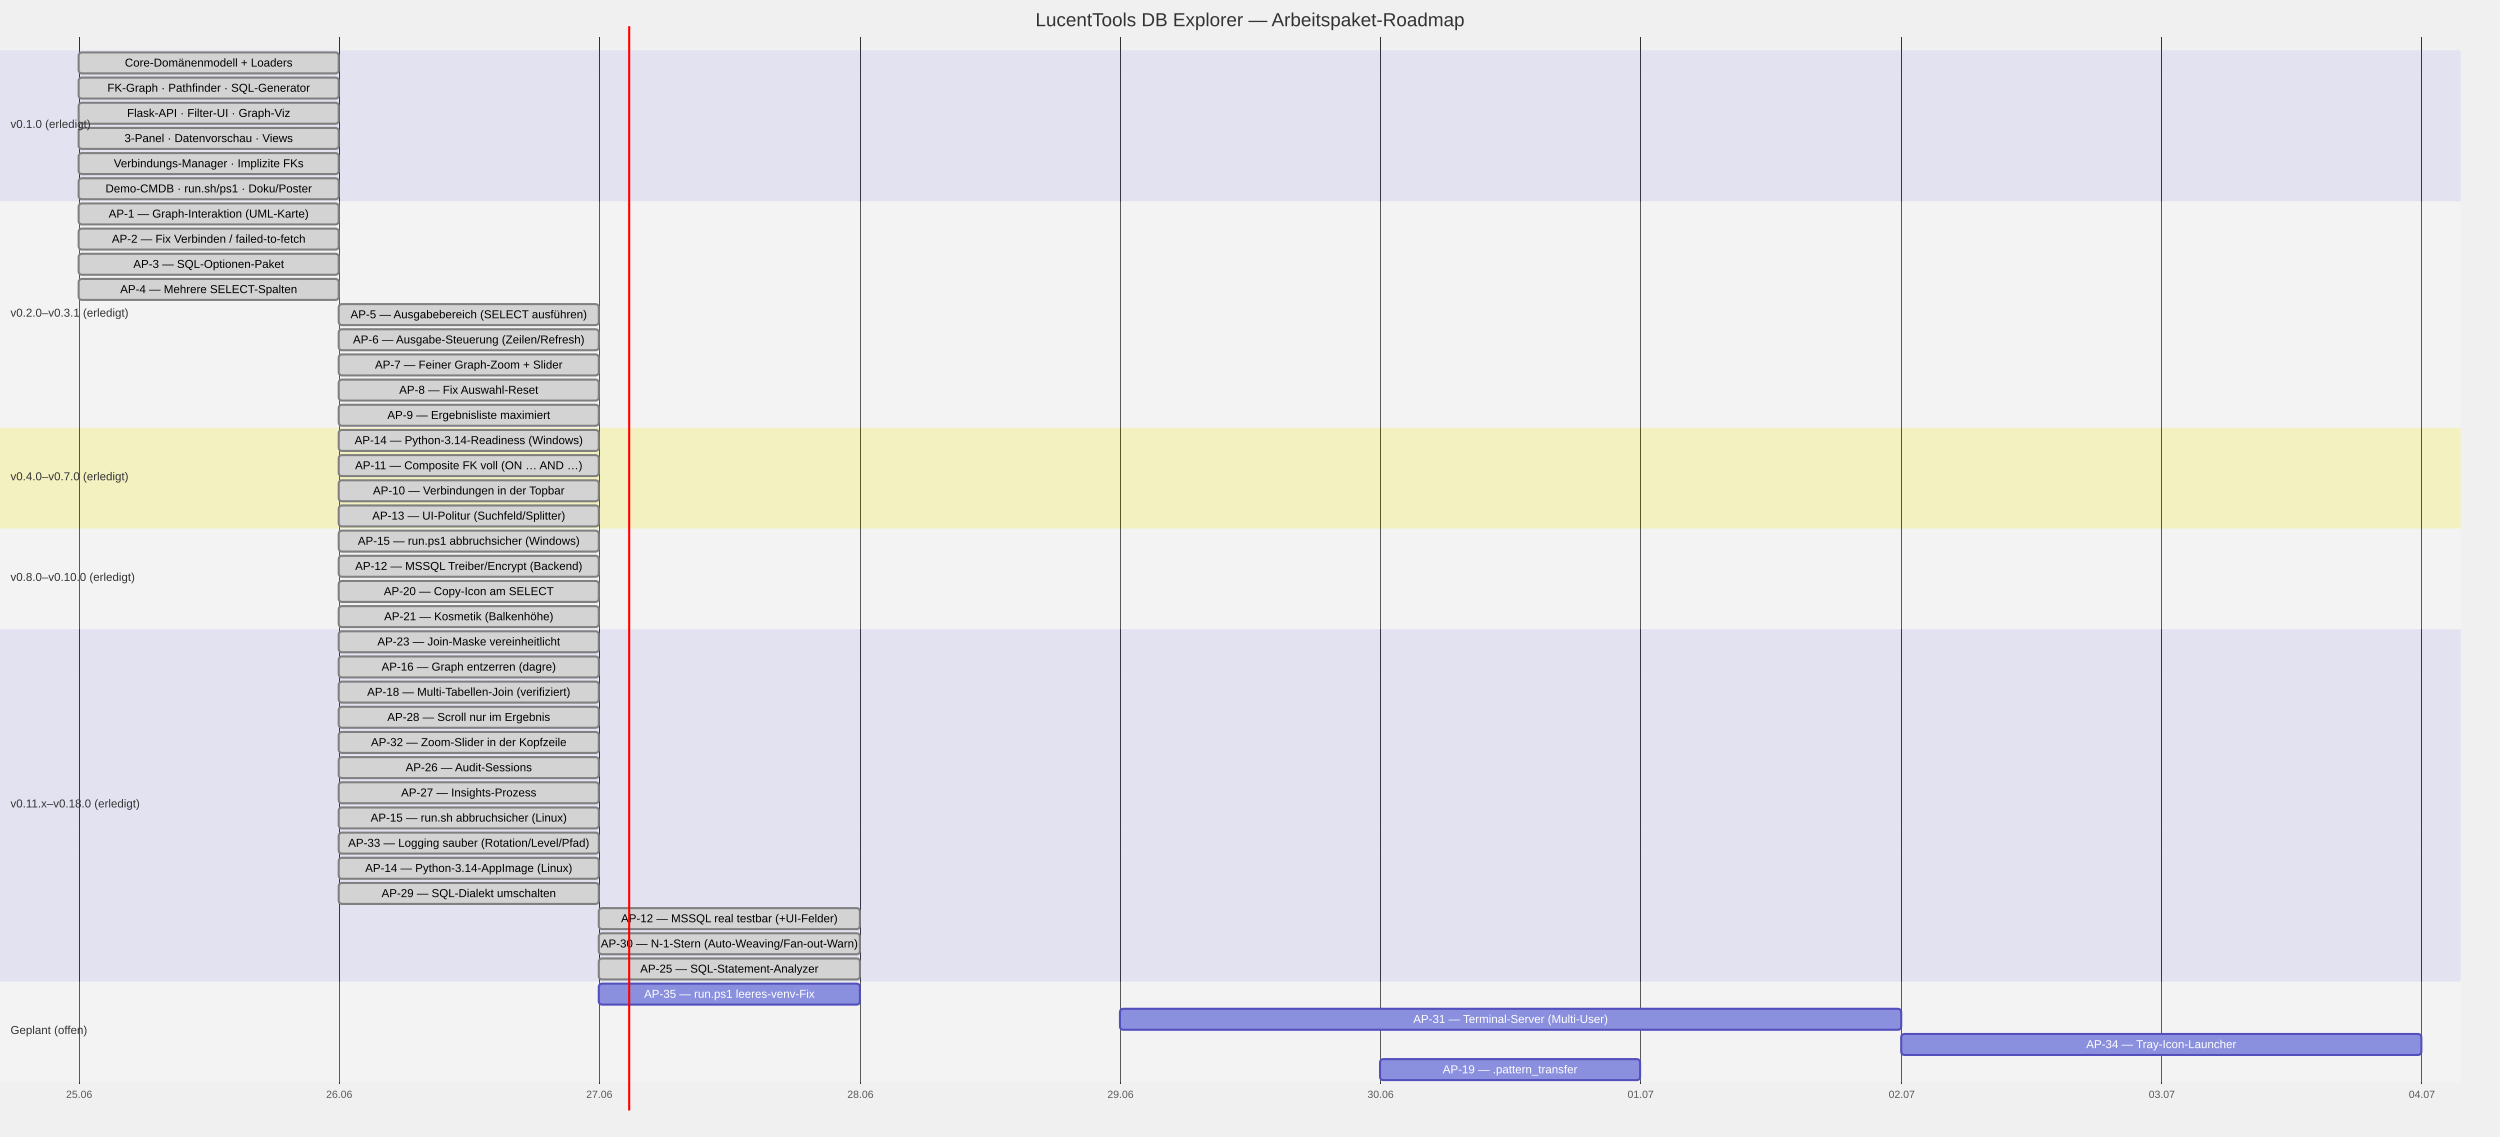
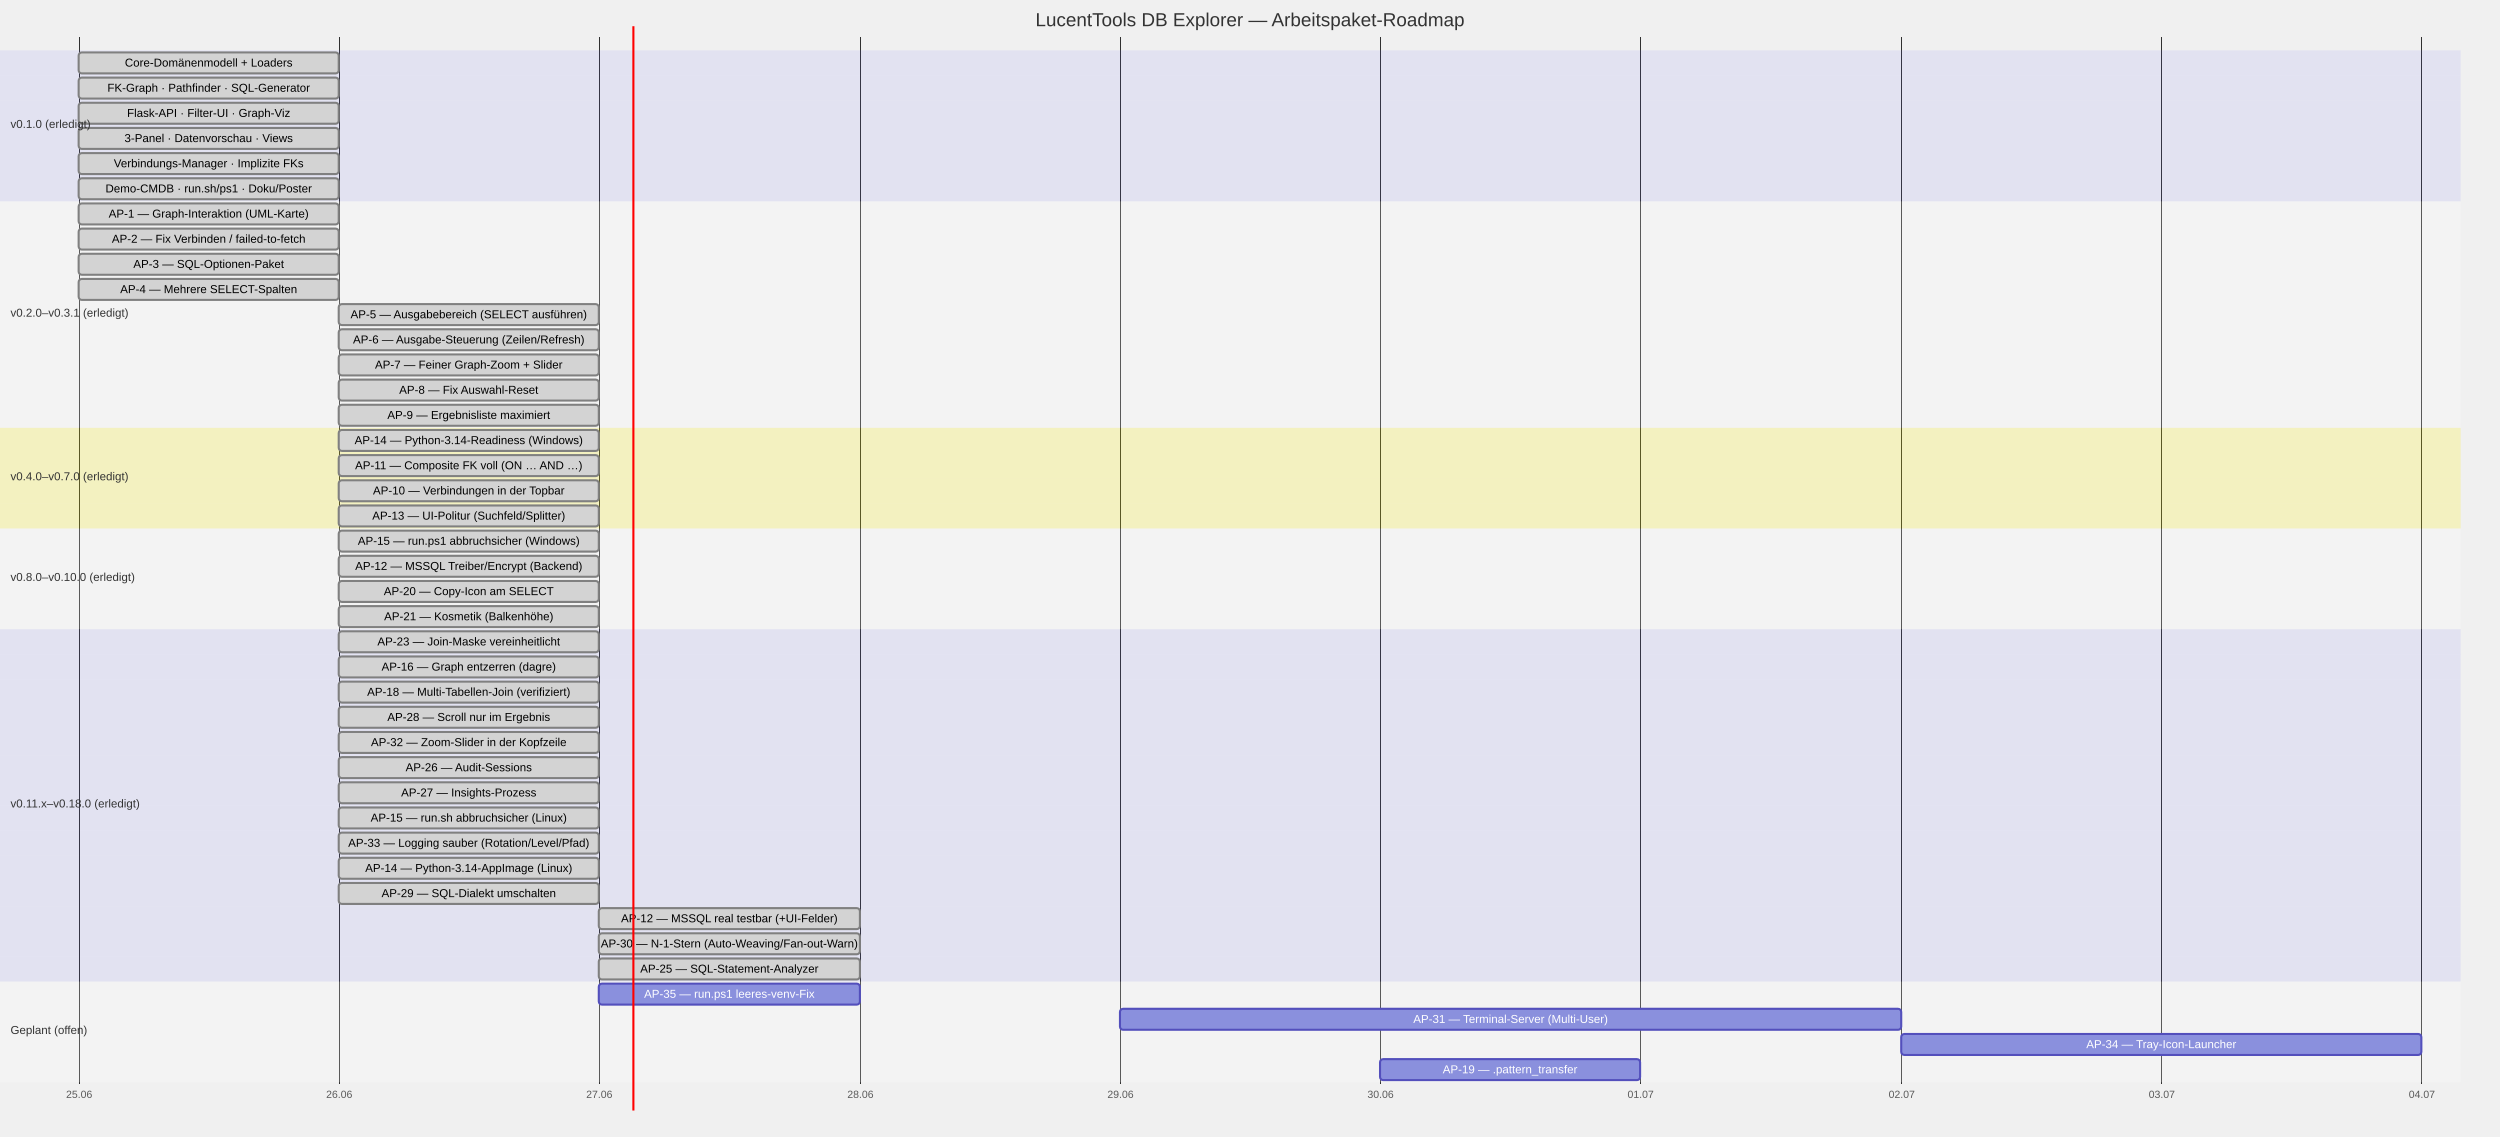
<svg xmlns="http://www.w3.org/2000/svg" id="my-svg" width="2384" viewBox="0 0 2384 1084" style="max-width: 2384px; background-color: transparent;" role="graphics-document document" aria-roledescription="gantt">
  <style>#my-svg{font-family:"trebuchet ms",verdana,arial,sans-serif;font-size:16px;fill:#333;}@keyframes edge-animation-frame{from{stroke-dashoffset:0;}}@keyframes dash{to{stroke-dashoffset:0;}}#my-svg .edge-animation-slow{stroke-dasharray:9,5!important;stroke-dashoffset:900;animation:dash 50s linear infinite;stroke-linecap:round;}#my-svg .edge-animation-fast{stroke-dasharray:9,5!important;stroke-dashoffset:900;animation:dash 20s linear infinite;stroke-linecap:round;}#my-svg .error-icon{fill:#552222;}#my-svg .error-text{fill:#552222;stroke:#552222;}#my-svg .edge-thickness-normal{stroke-width:1px;}#my-svg .edge-thickness-thick{stroke-width:3.5px;}#my-svg .edge-pattern-solid{stroke-dasharray:0;}#my-svg .edge-thickness-invisible{stroke-width:0;fill:none;}#my-svg .edge-pattern-dashed{stroke-dasharray:3;}#my-svg .edge-pattern-dotted{stroke-dasharray:2;}#my-svg .marker{fill:#333333;stroke:#333333;}#my-svg .marker.cross{stroke:#333333;}#my-svg svg{font-family:"trebuchet ms",verdana,arial,sans-serif;font-size:16px;}#my-svg p{margin:0;}#my-svg .mermaid-main-font{font-family:"trebuchet ms",verdana,arial,sans-serif;}#my-svg .exclude-range{fill:#eeeeee;}#my-svg .section{stroke:none;opacity:0.2;}#my-svg .section0{fill:rgba(102, 102, 255, 0.49);}#my-svg .section2{fill:#fff400;}#my-svg .section1,#my-svg .section3{fill:white;opacity:0.2;}#my-svg .sectionTitle0{fill:#333;}#my-svg .sectionTitle1{fill:#333;}#my-svg .sectionTitle2{fill:#333;}#my-svg .sectionTitle3{fill:#333;}#my-svg .sectionTitle{text-anchor:start;font-family:"trebuchet ms",verdana,arial,sans-serif;}#my-svg .grid .tick{stroke:lightgrey;opacity:0.8;shape-rendering:crispEdges;}#my-svg .grid .tick text{font-family:"trebuchet ms",verdana,arial,sans-serif;fill:#333;}#my-svg .grid path{stroke-width:0;}#my-svg .today{fill:none;stroke:red;stroke-width:2px;}#my-svg .task{stroke-width:2;}#my-svg .taskText{text-anchor:middle;font-family:"trebuchet ms",verdana,arial,sans-serif;}#my-svg .taskTextOutsideRight{fill:black;text-anchor:start;font-family:"trebuchet ms",verdana,arial,sans-serif;}#my-svg .taskTextOutsideLeft{fill:black;text-anchor:end;}#my-svg .task.clickable{cursor:pointer;}#my-svg .taskText.clickable{cursor:pointer;fill:#003163!important;font-weight:bold;}#my-svg .taskTextOutsideLeft.clickable{cursor:pointer;fill:#003163!important;font-weight:bold;}#my-svg .taskTextOutsideRight.clickable{cursor:pointer;fill:#003163!important;font-weight:bold;}#my-svg .taskText0,#my-svg .taskText1,#my-svg .taskText2,#my-svg .taskText3{fill:white;}#my-svg .task0,#my-svg .task1,#my-svg .task2,#my-svg .task3{fill:#8a90dd;stroke:#534fbc;}#my-svg .taskTextOutside0,#my-svg .taskTextOutside2{fill:black;}#my-svg .taskTextOutside1,#my-svg .taskTextOutside3{fill:black;}#my-svg .active0,#my-svg .active1,#my-svg .active2,#my-svg .active3{fill:#bfc7ff;stroke:#534fbc;}#my-svg .activeText0,#my-svg .activeText1,#my-svg .activeText2,#my-svg .activeText3{fill:black!important;}#my-svg .done0,#my-svg .done1,#my-svg .done2,#my-svg .done3{stroke:grey;fill:lightgrey;stroke-width:2;}#my-svg .doneText0,#my-svg .doneText1,#my-svg .doneText2,#my-svg .doneText3{fill:black!important;}#my-svg .doneText0.taskTextOutsideLeft,#my-svg .doneText0.taskTextOutsideRight,#my-svg .doneText1.taskTextOutsideLeft,#my-svg .doneText1.taskTextOutsideRight,#my-svg .doneText2.taskTextOutsideLeft,#my-svg .doneText2.taskTextOutsideRight,#my-svg .doneText3.taskTextOutsideLeft,#my-svg .doneText3.taskTextOutsideRight{fill:black!important;}#my-svg .crit0,#my-svg .crit1,#my-svg .crit2,#my-svg .crit3{stroke:#ff8888;fill:red;stroke-width:2;}#my-svg .activeCrit0,#my-svg .activeCrit1,#my-svg .activeCrit2,#my-svg .activeCrit3{stroke:#ff8888;fill:#bfc7ff;stroke-width:2;}#my-svg .doneCrit0,#my-svg .doneCrit1,#my-svg .doneCrit2,#my-svg .doneCrit3{stroke:#ff8888;fill:lightgrey;stroke-width:2;cursor:pointer;shape-rendering:crispEdges;}#my-svg .milestone{transform:rotate(45deg) scale(0.8,0.8);}#my-svg .milestoneText{font-style:italic;}#my-svg .doneCritText0,#my-svg .doneCritText1,#my-svg .doneCritText2,#my-svg .doneCritText3{fill:black!important;}#my-svg .doneCritText0.taskTextOutsideLeft,#my-svg .doneCritText0.taskTextOutsideRight,#my-svg .doneCritText1.taskTextOutsideLeft,#my-svg .doneCritText1.taskTextOutsideRight,#my-svg .doneCritText2.taskTextOutsideLeft,#my-svg .doneCritText2.taskTextOutsideRight,#my-svg .doneCritText3.taskTextOutsideLeft,#my-svg .doneCritText3.taskTextOutsideRight{fill:black!important;}#my-svg .vert{stroke:navy;}#my-svg .vertText{font-size:15px;text-anchor:middle;fill:navy!important;}#my-svg .activeCritText0,#my-svg .activeCritText1,#my-svg .activeCritText2,#my-svg .activeCritText3{fill:black!important;}#my-svg .titleText{text-anchor:middle;font-size:18px;fill:#333;font-family:"trebuchet ms",verdana,arial,sans-serif;}#my-svg .node .neo-node{stroke:#9370DB;}#my-svg [data-look="neo"].node rect,#my-svg [data-look="neo"].cluster rect,#my-svg [data-look="neo"].node polygon{stroke:#9370DB;filter:drop-shadow(1px 2px 2px rgba(185, 185, 185, 1));}#my-svg [data-look="neo"].node path{stroke:#9370DB;stroke-width:1px;}#my-svg [data-look="neo"].node .outer-path{filter:drop-shadow(1px 2px 2px rgba(185, 185, 185, 1));}#my-svg [data-look="neo"].node .neo-line path{stroke:#9370DB;filter:none;}#my-svg [data-look="neo"].node circle{stroke:#9370DB;filter:drop-shadow(1px 2px 2px rgba(185, 185, 185, 1));}#my-svg [data-look="neo"].node circle .state-start{fill:#000000;}#my-svg [data-look="neo"].icon-shape .icon{fill:#9370DB;filter:drop-shadow(1px 2px 2px rgba(185, 185, 185, 1));}#my-svg [data-look="neo"].icon-shape .icon-neo path{stroke:#9370DB;filter:drop-shadow(1px 2px 2px rgba(185, 185, 185, 1));}#my-svg :root{--mermaid-font-family:"trebuchet ms",verdana,arial,sans-serif;}</style>
  <g />
  <g class="grid" transform="translate(75, 1034)" fill="none" font-size="10" font-family="sans-serif" text-anchor="middle">
    <path class="domain" stroke="currentColor" d="M0.5,-999V0.5H2234.5V-999" />
    <g class="tick" opacity="1" transform="translate(0.5,0)">
      <line stroke="currentColor" y2="-999" />
      <text fill="#000" y="3" dy="1em" stroke="none" font-size="10" style="text-anchor: middle;"> 25.06</text>
    </g>
    <g class="tick" opacity="1" transform="translate(248.5,0)">
      <line stroke="currentColor" y2="-999" />
      <text fill="#000" y="3" dy="1em" stroke="none" font-size="10" style="text-anchor: middle;"> 26.06</text>
    </g>
    <g class="tick" opacity="1" transform="translate(496.5,0)">
      <line stroke="currentColor" y2="-999" />
      <text fill="#000" y="3" dy="1em" stroke="none" font-size="10" style="text-anchor: middle;"> 27.06</text>
    </g>
    <g class="tick" opacity="1" transform="translate(745.5,0)">
      <line stroke="currentColor" y2="-999" />
      <text fill="#000" y="3" dy="1em" stroke="none" font-size="10" style="text-anchor: middle;"> 28.06</text>
    </g>
    <g class="tick" opacity="1" transform="translate(993.5,0)">
      <line stroke="currentColor" y2="-999" />
      <text fill="#000" y="3" dy="1em" stroke="none" font-size="10" style="text-anchor: middle;"> 29.06</text>
    </g>
    <g class="tick" opacity="1" transform="translate(1241.5,0)">
      <line stroke="currentColor" y2="-999" />
      <text fill="#000" y="3" dy="1em" stroke="none" font-size="10" style="text-anchor: middle;"> 30.06</text>
    </g>
    <g class="tick" opacity="1" transform="translate(1489.5,0)">
      <line stroke="currentColor" y2="-999" />
      <text fill="#000" y="3" dy="1em" stroke="none" font-size="10" style="text-anchor: middle;"> 01.07</text>
    </g>
    <g class="tick" opacity="1" transform="translate(1738.5,0)">
      <line stroke="currentColor" y2="-999" />
      <text fill="#000" y="3" dy="1em" stroke="none" font-size="10" style="text-anchor: middle;"> 02.07</text>
    </g>
    <g class="tick" opacity="1" transform="translate(1986.5,0)">
      <line stroke="currentColor" y2="-999" />
      <text fill="#000" y="3" dy="1em" stroke="none" font-size="10" style="text-anchor: middle;"> 03.07</text>
    </g>
    <g class="tick" opacity="1" transform="translate(2234.5,0)">
      <line stroke="currentColor" y2="-999" />
      <text fill="#000" y="3" dy="1em" stroke="none" font-size="10" style="text-anchor: middle;"> 04.07</text>
    </g>
  </g>
  <g>
    <rect x="0" y="48" width="2346.5" height="24" class="section section0" />
    <rect x="0" y="72" width="2346.5" height="24" class="section section0" />
    <rect x="0" y="96" width="2346.5" height="24" class="section section0" />
    <rect x="0" y="120" width="2346.5" height="24" class="section section0" />
    <rect x="0" y="144" width="2346.5" height="24" class="section section0" />
    <rect x="0" y="168" width="2346.5" height="24" class="section section0" />
    <rect x="0" y="192" width="2346.5" height="24" class="section section1" />
    <rect x="0" y="216" width="2346.5" height="24" class="section section1" />
    <rect x="0" y="240" width="2346.5" height="24" class="section section1" />
    <rect x="0" y="264" width="2346.5" height="24" class="section section1" />
    <rect x="0" y="288" width="2346.5" height="24" class="section section1" />
    <rect x="0" y="312" width="2346.5" height="24" class="section section1" />
    <rect x="0" y="336" width="2346.5" height="24" class="section section1" />
    <rect x="0" y="360" width="2346.5" height="24" class="section section1" />
    <rect x="0" y="384" width="2346.5" height="24" class="section section1" />
    <rect x="0" y="408" width="2346.5" height="24" class="section section2" />
    <rect x="0" y="432" width="2346.5" height="24" class="section section2" />
    <rect x="0" y="456" width="2346.5" height="24" class="section section2" />
    <rect x="0" y="480" width="2346.5" height="24" class="section section2" />
    <rect x="0" y="504" width="2346.5" height="24" class="section section3" />
    <rect x="0" y="528" width="2346.5" height="24" class="section section3" />
    <rect x="0" y="552" width="2346.5" height="24" class="section section3" />
    <rect x="0" y="576" width="2346.5" height="24" class="section section3" />
    <rect x="0" y="600" width="2346.5" height="24" class="section section0" />
    <rect x="0" y="624" width="2346.5" height="24" class="section section0" />
    <rect x="0" y="648" width="2346.5" height="24" class="section section0" />
    <rect x="0" y="672" width="2346.5" height="24" class="section section0" />
    <rect x="0" y="696" width="2346.5" height="24" class="section section0" />
    <rect x="0" y="720" width="2346.5" height="24" class="section section0" />
    <rect x="0" y="744" width="2346.5" height="24" class="section section0" />
    <rect x="0" y="768" width="2346.5" height="24" class="section section0" />
    <rect x="0" y="792" width="2346.5" height="24" class="section section0" />
    <rect x="0" y="816" width="2346.5" height="24" class="section section0" />
    <rect x="0" y="840" width="2346.5" height="24" class="section section0" />
    <rect x="0" y="864" width="2346.5" height="24" class="section section0" />
    <rect x="0" y="888" width="2346.5" height="24" class="section section0" />
    <rect x="0" y="912" width="2346.5" height="24" class="section section0" />
    <rect x="0" y="936" width="2346.5" height="24" class="section section1" />
    <rect x="0" y="960" width="2346.5" height="24" class="section section1" />
    <rect x="0" y="1008" width="2346.5" height="24" class="section section1" />
    <rect x="0" y="984" width="2346.5" height="24" class="section section1" />
  </g>
  <g>
    <rect id="my-svg-d1" rx="3" ry="3" x="75" y="50" width="248" height="20" transform-origin="199px 60px" class="task done0" />
    <rect id="my-svg-d2" rx="3" ry="3" x="75" y="74" width="248" height="20" transform-origin="199px 84px" class="task done0" />
    <rect id="my-svg-d3" rx="3" ry="3" x="75" y="98" width="248" height="20" transform-origin="199px 108px" class="task done0" />
    <rect id="my-svg-d4" rx="3" ry="3" x="75" y="122" width="248" height="20" transform-origin="199px 132px" class="task done0" />
    <rect id="my-svg-d5" rx="3" ry="3" x="75" y="146" width="248" height="20" transform-origin="199px 156px" class="task done0" />
    <rect id="my-svg-d6" rx="3" ry="3" x="75" y="170" width="248" height="20" transform-origin="199px 180px" class="task done0" />
    <rect id="my-svg-a1" rx="3" ry="3" x="75" y="194" width="248" height="20" transform-origin="199px 204px" class="task done1" />
    <rect id="my-svg-a2" rx="3" ry="3" x="75" y="218" width="248" height="20" transform-origin="199px 228px" class="task done1" />
    <rect id="my-svg-a3" rx="3" ry="3" x="75" y="242" width="248" height="20" transform-origin="199px 252px" class="task done1" />
    <rect id="my-svg-a4" rx="3" ry="3" x="75" y="266" width="248" height="20" transform-origin="199px 276px" class="task done1" />
    <rect id="my-svg-a5" rx="3" ry="3" x="323" y="290" width="248" height="20" transform-origin="447px 300px" class="task done1" />
    <rect id="my-svg-a6" rx="3" ry="3" x="323" y="314" width="248" height="20" transform-origin="447px 324px" class="task done1" />
    <rect id="my-svg-a7" rx="3" ry="3" x="323" y="338" width="248" height="20" transform-origin="447px 348px" class="task done1" />
    <rect id="my-svg-a8" rx="3" ry="3" x="323" y="362" width="248" height="20" transform-origin="447px 372px" class="task done1" />
    <rect id="my-svg-a9" rx="3" ry="3" x="323" y="386" width="248" height="20" transform-origin="447px 396px" class="task done1" />
    <rect id="my-svg-b1" rx="3" ry="3" x="323" y="410" width="248" height="20" transform-origin="447px 420px" class="task done2" />
    <rect id="my-svg-b2" rx="3" ry="3" x="323" y="434" width="248" height="20" transform-origin="447px 444px" class="task done2" />
    <rect id="my-svg-b3" rx="3" ry="3" x="323" y="458" width="248" height="20" transform-origin="447px 468px" class="task done2" />
    <rect id="my-svg-b4" rx="3" ry="3" x="323" y="482" width="248" height="20" transform-origin="447px 492px" class="task done2" />
    <rect id="my-svg-c1" rx="3" ry="3" x="323" y="506" width="248" height="20" transform-origin="447px 516px" class="task done3" />
    <rect id="my-svg-c2" rx="3" ry="3" x="323" y="530" width="248" height="20" transform-origin="447px 540px" class="task done3" />
    <rect id="my-svg-c3" rx="3" ry="3" x="323" y="554" width="248" height="20" transform-origin="447px 564px" class="task done3" />
    <rect id="my-svg-c4" rx="3" ry="3" x="323" y="578" width="248" height="20" transform-origin="447px 588px" class="task done3" />
    <rect id="my-svg-e1" rx="3" ry="3" x="323" y="602" width="248" height="20" transform-origin="447px 612px" class="task done0" />
    <rect id="my-svg-e2" rx="3" ry="3" x="323" y="626" width="248" height="20" transform-origin="447px 636px" class="task done0" />
    <rect id="my-svg-e3" rx="3" ry="3" x="323" y="650" width="248" height="20" transform-origin="447px 660px" class="task done0" />
    <rect id="my-svg-e4" rx="3" ry="3" x="323" y="674" width="248" height="20" transform-origin="447px 684px" class="task done0" />
    <rect id="my-svg-e5" rx="3" ry="3" x="323" y="698" width="248" height="20" transform-origin="447px 708px" class="task done0" />
    <rect id="my-svg-e6" rx="3" ry="3" x="323" y="722" width="248" height="20" transform-origin="447px 732px" class="task done0" />
    <rect id="my-svg-e7" rx="3" ry="3" x="323" y="746" width="248" height="20" transform-origin="447px 756px" class="task done0" />
    <rect id="my-svg-e8" rx="3" ry="3" x="323" y="770" width="248" height="20" transform-origin="447px 780px" class="task done0" />
    <rect id="my-svg-e9" rx="3" ry="3" x="323" y="794" width="248" height="20" transform-origin="447px 804px" class="task done0" />
    <rect id="my-svg-e10" rx="3" ry="3" x="323" y="818" width="248" height="20" transform-origin="447px 828px" class="task done0" />
    <rect id="my-svg-e11" rx="3" ry="3" x="323" y="842" width="248" height="20" transform-origin="447px 852px" class="task done0" />
    <rect id="my-svg-e12" rx="3" ry="3" x="571" y="866" width="249" height="20" transform-origin="695.5px 876px" class="task done0" />
    <rect id="my-svg-e13" rx="3" ry="3" x="571" y="890" width="249" height="20" transform-origin="695.5px 900px" class="task done0" />
    <rect id="my-svg-e14" rx="3" ry="3" x="571" y="914" width="249" height="20" transform-origin="695.5px 924px" class="task done0" />
    <rect id="my-svg-p3" rx="3" ry="3" x="571" y="938" width="249" height="20" transform-origin="695.5px 948px" class="task task1" />
    <rect id="my-svg-p7" rx="3" ry="3" x="1068" y="962" width="745" height="20" transform-origin="1440.5px 972px" class="task task1" />
    <rect id="my-svg-p11" rx="3" ry="3" x="1316" y="1010" width="248" height="20" transform-origin="1440px 1020px" class="task task1" />
    <rect id="my-svg-p9" rx="3" ry="3" x="1813" y="986" width="496" height="20" transform-origin="2061px 996px" class="task task1" />
    <text id="my-svg-d1-text" font-size="11" x="199" y="63.5" class="taskText taskText0  doneText0 width-157.0771484375">Core-Domänenmodell + Loaders          </text>
    <text id="my-svg-d2-text" font-size="11" x="199" y="87.5" class="taskText taskText0  doneText0 width-191.59716796875">FK-Graph · Pathfinder · SQL-Generator </text>
    <text id="my-svg-d3-text" font-size="11" x="199" y="111.5" class="taskText taskText0  doneText0 width-155.171875">Flask-API · Filter-UI · Graph-Viz     </text>
    <text id="my-svg-d4-text" font-size="11" x="199" y="135.5" class="taskText taskText0  doneText0 width-158.5380859375">3-Panel · Datenvorschau · Views       </text>
    <text id="my-svg-d5-text" font-size="11" x="199" y="159.5" class="taskText taskText0  doneText0 width-179.1416015625">Verbindungs-Manager · Implizite FKs   </text>
    <text id="my-svg-d6-text" font-size="11" x="199" y="183.5" class="taskText taskText0  doneText0 width-194.73388671875">Demo-CMDB · run.sh/ps1 · Doku/Poster  </text>
    <text id="my-svg-a1-text" font-size="11" x="199" y="207.5" class="taskText taskText1  doneText1 width-187.953125">AP-1 — Graph-Interaktion (UML-Karte)        </text>
    <text id="my-svg-a2-text" font-size="11" x="199" y="231.5" class="taskText taskText1  doneText1 width-189.296875">AP-2 — Fix Verbinden / failed-to-fetch      </text>
    <text id="my-svg-a3-text" font-size="11" x="199" y="255.5" class="taskText taskText1  doneText1 width-136.41455078125">AP-3 — SQL-Optionen-Paket                   </text>
    <text id="my-svg-a4-text" font-size="11" x="199" y="279.5" class="taskText taskText1  doneText1 width-156.21875">AP-4 — Mehrere SELECT-Spalten               </text>
    <text id="my-svg-a5-text" font-size="11" x="447" y="303.5" class="taskText taskText1  doneText1 width-212.640625">AP-5 — Ausgabebereich (SELECT ausführen)    </text>
    <text id="my-svg-a6-text" font-size="11" x="447" y="327.5" class="taskText taskText1  doneText1 width-214.796875">AP-6 — Ausgabe-Steuerung (Zeilen/Refresh)   </text>
    <text id="my-svg-a7-text" font-size="11" x="447" y="351.5" class="taskText taskText1  doneText1 width-173.501953125">AP-7 — Feiner Graph-Zoom + Slider           </text>
    <text id="my-svg-a8-text" font-size="11" x="447" y="375.5" class="taskText taskText1  doneText1 width-125.8818359375">AP-8 — Fix Auswahl-Reset                    </text>
    <text id="my-svg-a9-text" font-size="11" x="447" y="399.5" class="taskText taskText1  doneText1 width-154.16064453125">AP-9 — Ergebnisliste maximiert              </text>
    <text id="my-svg-b1-text" font-size="11" x="447" y="423.5" class="taskText taskText2  doneText2 width-208.53125">AP-14 — Python-3.14-Readiness (Windows)     </text>
    <text id="my-svg-b2-text" font-size="11" x="447" y="447.5" class="taskText taskText2  doneText2 width-202.59375">AP-11 — Composite FK voll (ON … AND …)      </text>
    <text id="my-svg-b3-text" font-size="11" x="447" y="471.5" class="taskText taskText2  doneText2 width-179.13623046875">AP-10 — Verbindungen in der Topbar          </text>
    <text id="my-svg-b4-text" font-size="11" x="447" y="495.5" class="taskText taskText2  doneText2 width-185.84375">AP-13 — UI-Politur (Suchfeld/Splitter)      </text>
    <text id="my-svg-c1-text" font-size="11" x="447" y="519.5" class="taskText taskText3  doneText3 width-206.4375">AP-15 — run.ps1 abbruchsicher (Windows)     </text>
    <text id="my-svg-c2-text" font-size="11" x="447" y="543.5" class="taskText taskText3  doneText3 width-207.84375">AP-12 — MSSQL Treiber/Encrypt (Backend)     </text>
    <text id="my-svg-c3-text" font-size="11" x="447" y="567.5" class="taskText taskText3  doneText3 width-149.162109375">AP-20 — Copy-Icon am SELECT                 </text>
    <text id="my-svg-c4-text" font-size="11" x="447" y="591.5" class="taskText taskText3  doneText3 width-155.546875">AP-21 — Kosmetik (Balkenhöhe)               </text>
    <text id="my-svg-e1-text" font-size="11" x="447" y="615.5" class="taskText taskText0  doneText0 width-173.287109375">AP-23 — Join-Maske vereinheitlicht          </text>
    <text id="my-svg-e2-text" font-size="11" x="447" y="639.5" class="taskText taskText0  doneText0 width-163.109375">AP-16 — Graph entzerren (dagre)             </text>
    <text id="my-svg-e3-text" font-size="11" x="447" y="663.5" class="taskText taskText0  doneText0 width-197.640625">AP-18 — Multi-Tabellen-Join (verifiziert)   </text>
    <text id="my-svg-e4-text" font-size="11" x="447" y="687.5" class="taskText taskText0  doneText0 width-150.77685546875">AP-28 — Scroll nur im Ergebnis              </text>
    <text id="my-svg-e5-text" font-size="11" x="447" y="711.5" class="taskText taskText0  doneText0 width-183.1875">AP-32 — Zoom-Slider in der Kopfzeile        </text>
    <text id="my-svg-e6-text" font-size="11" x="447" y="735.5" class="taskText taskText0  doneText0 width-112.70654296875">AP-26 — Audit-Sessions                      </text>
    <text id="my-svg-e7-text" font-size="11" x="447" y="759.5" class="taskText taskText0  doneText0 width-120.41943359375">AP-27 — Insights-Prozess                    </text>
    <text id="my-svg-e8-text" font-size="11" x="447" y="783.5" class="taskText taskText0  doneText0 width-183.75">AP-15 — run.sh abbruchsicher (Linux)        </text>
    <text id="my-svg-e9-text" font-size="11" x="447" y="807.5" class="taskText taskText0  doneText0 width-228.703125">AP-33 — Logging sauber (Rotation/Level/Pfad) </text>
    <text id="my-svg-e10-text" font-size="11" x="447" y="831.5" class="taskText taskText0  doneText0 width-192.046875">AP-14 — Python-3.14-AppImage (Linux)         </text>
    <text id="my-svg-e11-text" font-size="11" x="447" y="855.5" class="taskText taskText0  doneText0 width-159.8125">AP-29 — SQL-Dialekt umschalten               </text>
    <text id="my-svg-e12-text" font-size="11" x="695.5" y="879.5" class="taskText taskText0  doneText0 width-197.984375">AP-12 — MSSQL real testbar (+UI-Felder)      </text>
    <text id="my-svg-e13-text" font-size="11" x="695.5" y="903.5" class="taskText taskText0  doneText0 width-241.125">AP-30 — N-1-Stern (Auto-Weaving/Fan-out-Warn) </text>
    <text id="my-svg-e14-text" font-size="11" x="695.5" y="927.5" class="taskText taskText0  doneText0 width-163.7373046875">AP-25 — SQL-Statement-Analyzer               </text>
    <text id="my-svg-p3-text" font-size="11" x="695.5" y="951.5" class="taskText taskText1  width-158.646484375">AP-35 — run.ps1 leeres-venv-Fix             </text>
    <text id="my-svg-p7-text" font-size="11" x="1440.5" y="975.5" class="taskText taskText1  width-182.421875">AP-31 — Terminal-Server (Multi-User)        </text>
    <text id="my-svg-p11-text" font-size="11" x="1440" y="1023.5" class="taskText taskText1  width-129.57177734375">AP-19 — .pattern_transfer                   </text>
    <text id="my-svg-p9-text" font-size="11" x="2061" y="999.5" class="taskText taskText1  width-137.6875">AP-34 — Tray-Icon-Launcher                  </text>
  </g>
  <g>
    <text dy="0em" x="10" y="122" font-size="11" class="sectionTitle sectionTitle0">
      <tspan alignment-baseline="central" x="10">v0.1.0 (erledigt)</tspan>
    </text>
    <text dy="0em" x="10" y="302" font-size="11" class="sectionTitle sectionTitle1">
      <tspan alignment-baseline="central" x="10">v0.2.0–v0.3.1 (erledigt)</tspan>
    </text>
    <text dy="0em" x="10" y="458" font-size="11" class="sectionTitle sectionTitle2">
      <tspan alignment-baseline="central" x="10">v0.4.0–v0.7.0 (erledigt)</tspan>
    </text>
    <text dy="0em" x="10" y="554" font-size="11" class="sectionTitle sectionTitle3">
      <tspan alignment-baseline="central" x="10">v0.8.0–v0.10.0 (erledigt)</tspan>
    </text>
    <text dy="0em" x="10" y="770" font-size="11" class="sectionTitle sectionTitle0">
      <tspan alignment-baseline="central" x="10">v0.11.x–v0.18.0 (erledigt)</tspan>
    </text>
    <text dy="0em" x="10" y="986" font-size="11" class="sectionTitle sectionTitle1">
      <tspan alignment-baseline="central" x="10">Geplant (offen)</tspan>
    </text>
  </g>
  <g class="today">
-     <line x1="600" x2="600" y1="25" y2="1059" class="today" />
+     <line x1="604" x2="604" y1="25" y2="1059" class="today" />
  </g>
  <text x="1192" y="25" class="titleText">LucentTools DB Explorer — Arbeitspaket-Roadmap</text>
</svg>
